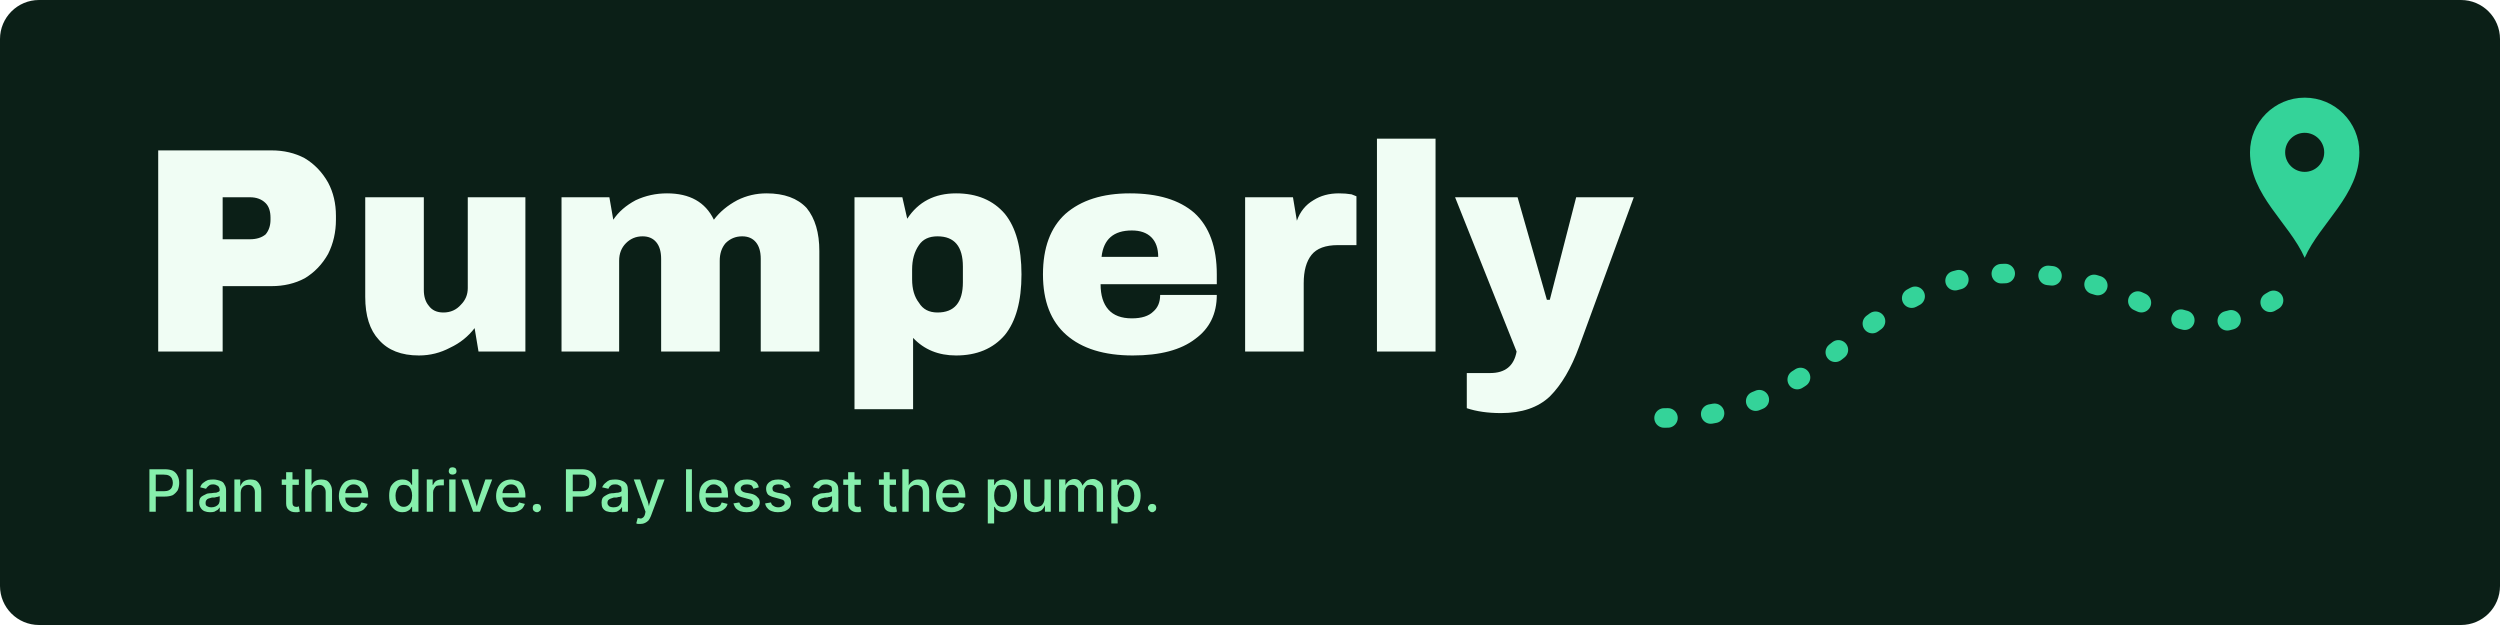
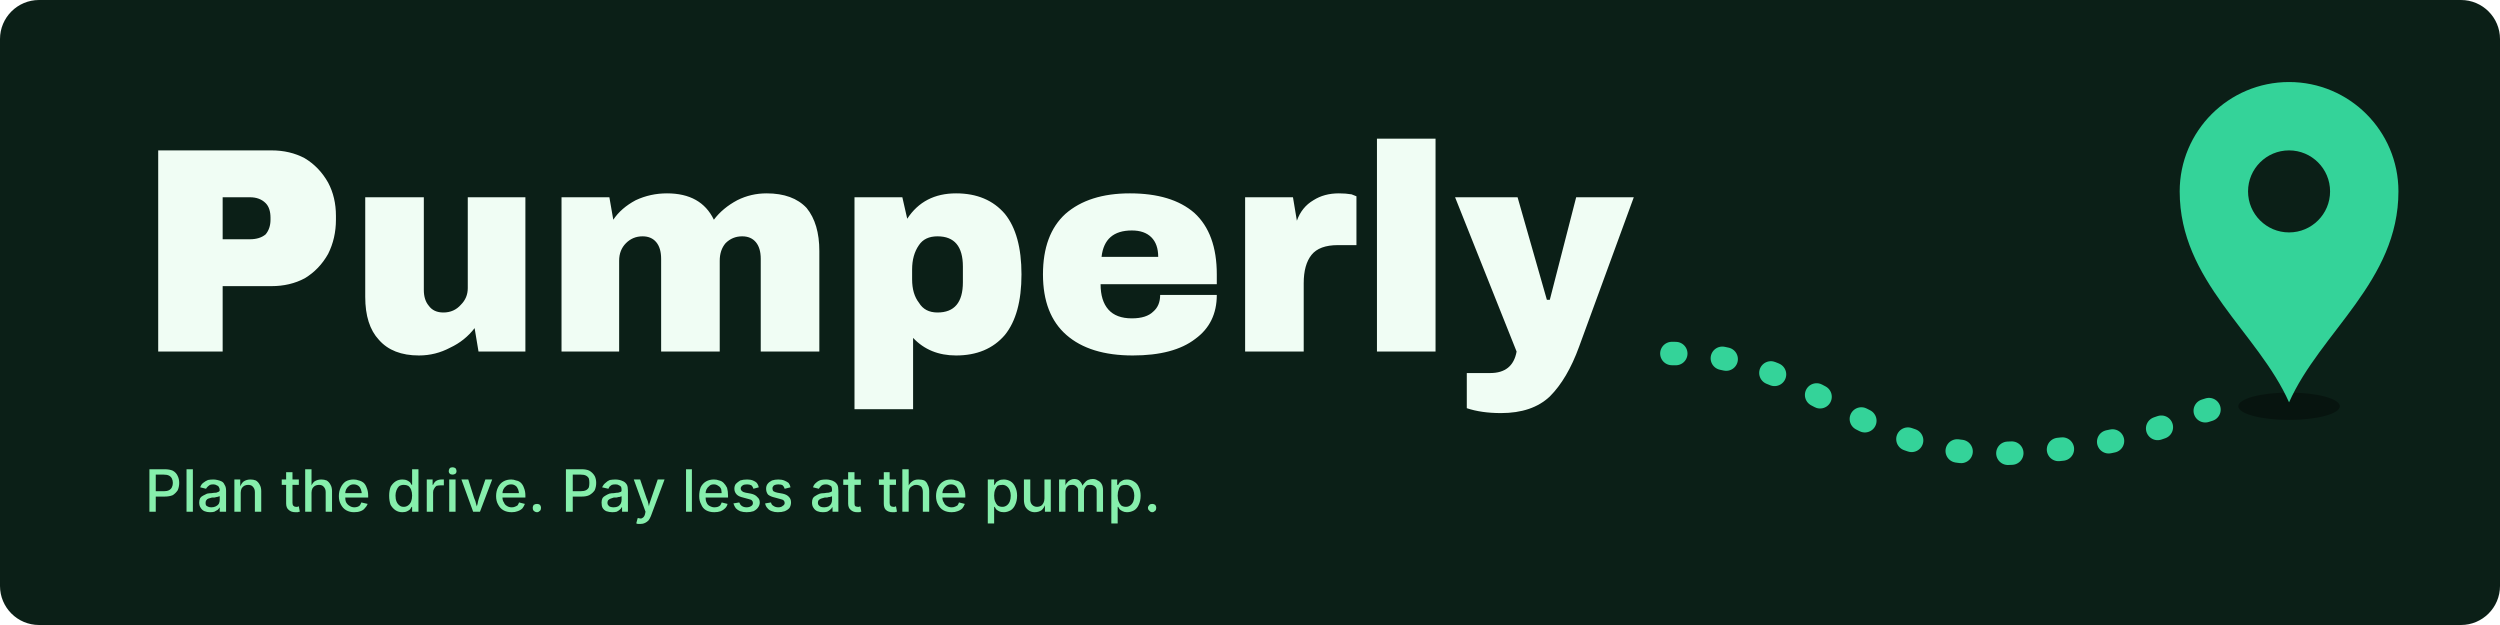
<svg xmlns="http://www.w3.org/2000/svg" viewBox="0 0 1280 320" width="1280" height="320" role="img" aria-label="Pumperly: Plan the drive. Pay less at the pump.">
  <defs>
    <clipPath id="r">
      <rect width="1280" height="320" rx="20" />
    </clipPath>
  </defs>
  <g clip-path="url(#r)">
    <rect width="1280" height="320" fill="#0b1f17" />
    <path transform="scale(0.5)" fill="#f0fdf4" d="m344 221v4q0 19-8 35-9 16-24 25-15 8-34 8h-50v67h-66v-206h116q19 0 34 8 15 9 24 25 8 15 8 34zm-116 24h28q10 0 16-5 5-6 5-15v-2q0-10-5-15-6-6-16-6h-28zm262 115l-4-24q-10 13-25 20-15 8-32 8-27 0-41-16-14-15-14-44v-102h60v95q0 10 5 16 5 7 15 7 11 0 18-8 7-7 7-17v-93h59v158zm349-103v103h-60v-95q0-11-5-17-5-6-14-6-10 0-17 7-6 7-6 18v93h-60v-95q0-11-5-17-5-6-14-6-10 0-17 7-7 7-7 18v93h-59v-158h49l4 23q8-12 23-20 15-7 32-7 35 0 48 27 9-12 24-20 14-7 30-7 27 0 41 15 13 16 13 44zm207 24q0 41-17 62-18 21-50 21-27 0-44-18v73h-60v-217h49l5 22q17-26 50-26 32 0 50 21 17 21 17 62zm-112-5v10q0 15 7 24 6 10 19 10 26 0 26-31v-16q0-31-26-31-13 0-19 9-7 10-7 25zm312 5v10h-119q0 17 8 26 8 9 24 9 15 0 22-7 7-6 7-17h58q0 29-22 45-22 17-64 17-44 0-68-21-24-21-24-62 0-41 23-62 24-21 66-21 43 0 66 20 23 21 23 63zm-118-18h58q0-13-7-20-7-7-20-7-28 0-31 27zm261-62v50h-19q-19 0-27 10-8 10-8 29v70h-60v-158h49l4 24q5-14 17-21 11-7 26-7 7 0 13 1 5 2 5 2zm21 159v-218h60v218zm127 63q-20 0-35-5v-36h24q23 0 27-22l-63-158h64l30 105h3l27-105h59l-56 153q-12 33-30 51-18 17-50 17z" />
-     <path d="M852 214C940 214 950 140 1030 140S1110 190 1170 150" fill="none" stroke="#34d399" stroke-width="10" stroke-linecap="round" stroke-dasharray="2 22" />
-     <path d="M1180 132C1172 114 1152 100 1152 78A28 28 0 0 1 1208 78C1208 100 1188 114 1180 132Z" fill="#34d399" />
-     <circle cx="1180" cy="78" r="10" fill="#0b1f17" />
+     <path d="M856 181C930 181 950 236 1030 232S1118 208 1150 206" fill="none" stroke="#34d399" stroke-width="12" stroke-linecap="round" stroke-dasharray="2 24" />
+     <ellipse cx="1172" cy="208" rx="26" ry="7" fill="#000" opacity=".35" />
+     <path d="M1172 206C1156 170 1116 144 1116 98A56 56 0 0 1 1228 98C1228 144 1188 170 1172 206Z" fill="#34d399" />
+     <circle cx="1172" cy="98" r="21" fill="#0b1f17" />
    <path transform="scale(0.25)" fill="#86efac" d="m306 1048v-87h31q10 0 17 3 7 4 10 11 3 6 3 14 0 8-3 15-4 6-10 10-7 3-17 3h-22v-11h21q6 0 10-2 4-2 6-6 2-4 2-9 0-5-2-9-2-4-6-6-4-2-11-2h-16v76zm89-87v87h-13v-87zm35 88q-6 0-11-2-5-2-8-7-3-4-3-11 0-5 2-9 2-3 6-5 4-2 8-4 5-1 9-1 6-1 10-1 3-1 5-2 2-1 2-3 0-4-2-7-1-2-4-3-3-2-7-2-4 0-7 1-3 2-5 4-2 2-3 4l-12-3q2-6 6-9 5-4 10-6 5-1 11-1 4 0 8 1 5 1 9 3 4 2 6 7 3 4 3 12v43h-13v-9q-2 3-4 5-3 2-7 4-3 1-9 1zm3-10q5 0 9-2 4-2 6-5 2-4 2-8v-8q-1 1-3 1-2 1-4 1-3 1-5 1-2 0-4 0-4 1-7 2-3 1-4 3-2 2-2 6 0 3 1 5 2 2 5 3 2 1 6 1zm60-30v39h-13v-66h12v17h-1q3-9 8-13 6-4 14-4 6 0 11 2 5 3 8 9 3 5 3 13v42h-13v-40q0-7-4-11-3-4-10-4-4 0-8 2-3 2-5 5-2 4-2 9zm119-27v11h-35v-11zm-26-15h13v63q0 4 2 6 2 2 5 2 1 0 3 0 2-1 3-1l2 11q-2 0-4 1-3 0-5 0-9 0-14-5-5-4-5-13zm52 42v39h-13v-87h13v38h-2q3-9 8-13 6-4 14-4 6 0 11 2 5 3 8 9 3 5 3 13v42h-13v-40q0-7-4-11-3-4-10-4-4 0-8 2-3 2-5 5-2 4-2 9zm87 40q-9 0-16-4-7-4-11-12-4-7-4-17 0-10 4-18 4-8 10-12 7-4 16-4 6 0 11 2 5 1 10 5 4 4 6 10 3 7 3 16v4h-53v-9h46l-6 3q0-6-2-11-2-5-5-7-4-3-10-3-5 0-9 3-4 3-6 7-2 4-2 9v7q0 7 2 11 3 5 7 7 4 3 10 3 3 0 6-1 3-1 5-3 2-3 3-6l13 3q-2 5-6 9-3 4-9 6-5 2-13 2zm99 0q-8 0-14-4-6-4-10-11-3-8-3-19 0-10 3-18 4-7 10-11 6-4 14-4 6 0 10 2 4 2 6 4 2 3 3 5h1v-32h13v87h-13v-10h-1q-1 2-3 5-2 2-6 4-4 2-10 2zm3-11q5 0 9-3 4-3 6-8 2-5 2-12 0-7-2-12-2-5-6-8-4-2-9-2-6 0-10 3-3 3-5 8-2 5-2 11 0 7 2 12 2 5 6 8 3 3 9 3zm47 10v-66h12v11h1q2-5 6-8 5-3 11-3 1 0 2 0 2 0 3 0v12q-1 0-3 0-2 0-4 0-4 0-8 1-3 2-5 6-2 3-2 7v40zm46 0v-66h13v66zm7-76q-4 0-6-2-2-2-2-5 0-3 2-6 2-2 6-2 3 0 6 2 2 3 2 6 0 3-2 5-3 2-6 2zm42 76l-24-66h14l12 38q3 6 4 12 2 6 3 12h-3q1-6 3-12 1-6 3-12l13-38h14l-25 66zm79 1q-10 0-17-4-7-4-11-12-4-7-4-17 0-10 4-18 4-8 11-12 7-4 16-4 5 0 10 2 6 1 10 5 4 4 6 10 3 7 3 16v4h-52v-9h45l-6 3q0-6-2-11-2-5-5-7-4-3-9-3-6 0-10 3-4 3-6 7-2 4-2 9v7q0 7 3 11 2 5 6 7 4 3 10 3 4 0 6-1 3-1 6-3 2-3 3-6l12 3q-2 5-5 9-4 4-10 6-5 2-12 2zm52 0q-4 0-7-3-2-2-2-6 0-3 2-6 3-2 7-2 3 0 6 2 2 3 2 6 0 4-2 6-3 3-6 3zm59-1v-87h32q10 0 16 3 7 4 11 11 3 6 3 14 0 8-3 15-4 6-11 10-6 3-16 3h-22v-11h20q7 0 11-2 4-2 6-6 1-4 1-9 0-5-1-9-2-4-6-6-4-2-11-2h-16v76zm95 1q-6 0-12-2-5-2-8-7-2-4-2-11 0-5 2-9 2-3 6-5 3-2 8-4 4-1 9-1 6-1 9-1 4-1 6-2 1-1 1-3 0-4-1-7-2-2-4-3-3-2-7-2-5 0-8 1-3 2-5 4-1 2-2 4l-13-3q3-6 7-9 4-4 9-6 6-1 12-1 3 0 8 1 4 1 8 3 4 2 7 7 2 4 2 12v43h-12v-9h-1q-1 3-4 5-2 2-6 4-4 1-9 1zm3-10q5 0 9-2 3-2 5-5 2-4 2-8v-8q0 1-2 1-2 1-5 1-2 1-5 1-2 0-4 0-3 1-6 2-3 1-5 3-2 2-2 6 0 3 2 5 1 2 4 3 3 1 7 1zm46 33l3-11h1q4 1 6 1 3-1 5-3 2-2 3-6l1-5-24-66h13l13 38q3 6 4 12 1 6 3 12h-4q2-6 3-12 2-6 4-12l13-38h14l-28 75q-2 5-5 9-3 3-7 5-4 2-9 2-3 0-6 0-2-1-3-1zm114-111v87h-12v-87zm46 88q-10 0-17-4-7-4-10-12-4-7-4-17 0-10 3-18 4-8 11-12 7-4 16-4 6 0 11 2 5 1 9 5 4 4 7 10 2 7 2 16v4h-52v-9h46l-7 3q0-6-1-11-2-5-6-7-4-3-9-3-6 0-9 3-4 3-6 7-2 4-2 9v7q0 7 2 11 2 5 6 7 5 3 10 3 4 0 7-1 3-1 5-3 2-3 3-6l12 3q-1 5-5 9-4 4-9 6-6 2-13 2zm66 0q-7 0-13-2-5-2-9-6-3-4-5-10l12-2q2 5 5 7 4 3 10 3 6 0 10-3 3-2 3-6 0-3-2-5-2-2-7-3l-11-3q-9-2-13-6-5-5-5-12 0-6 3-10 4-4 9-7 6-2 14-2 7 0 12 2 5 2 8 5 3 4 4 9l-11 3q-1-4-4-7-4-2-9-2-6 0-9 2-4 3-4 6 0 4 3 6 2 2 7 3l11 2q9 2 13 7 5 4 5 11 0 6-4 11-3 4-9 7-6 2-14 2zm64 0q-7 0-12-2-6-2-9-6-4-4-5-10l12-2q1 5 5 7 4 3 10 3 6 0 9-3 4-2 4-6 0-3-2-5-2-2-7-3l-11-3q-9-2-14-6-4-5-4-12 0-6 3-10 3-4 9-7 6-2 13-2 7 0 12 2 5 2 9 5 3 4 4 9l-12 3q-1-4-4-7-3-2-9-2-5 0-9 2-3 3-3 6 0 4 2 6 3 2 8 3l11 2q9 2 13 7 4 4 4 11 0 6-3 11-3 4-10 7-6 2-14 2zm92 0q-6 0-11-2-5-2-8-7-3-4-3-11 0-5 2-9 2-3 6-5 3-2 8-4 4-1 9-1 6-1 9-1 4-1 6-2 1-1 1-3 0-4-1-7-1-2-4-3-3-2-7-2-4 0-7 1-4 2-5 4-2 2-3 4l-12-3q2-6 6-9 4-4 10-6 5-1 11-1 4 0 8 1 5 1 8 3 4 2 7 7 2 4 2 12v43h-12v-9h-1q-1 3-4 5-2 2-6 4-4 1-9 1zm3-10q5 0 9-2 3-2 5-5 2-4 2-8v-8q0 1-2 1-2 1-5 1-2 1-5 1-2 0-3 0-4 1-7 2-3 1-5 3-2 2-2 6 0 3 2 5 2 2 4 3 3 1 7 1zm75-57v11h-36v-11zm-26-15h13v63q0 4 1 6 2 2 6 2 1 0 2 0 2-1 3-1l2 11q-2 0-4 1-2 0-5 0-8 0-13-5-5-4-5-13zm98 15v11h-35v-11zm-25-15h12v63q0 4 2 6 2 2 6 2 1 0 2 0 2-1 3-1l2 11q-2 0-4 1-2 0-5 0-9 0-14-5-4-4-4-13zm51 42v39h-13v-87h13v38h-2q3-9 9-13 5-4 13-4 7 0 12 2 5 3 7 9 3 5 3 13v42h-13v-40q0-7-3-11-4-4-11-4-4 0-7 2-4 2-6 5-2 4-2 9zm88 40q-10 0-17-4-7-4-11-12-4-7-4-17 0-10 4-18 4-8 11-12 6-4 16-4 5 0 10 2 6 1 10 5 4 4 6 10 3 7 3 16v4h-52v-9h45l-6 3q0-6-2-11-2-5-5-7-4-3-9-3-6 0-10 3-4 3-6 7-2 4-2 9v7q0 7 3 11 2 5 6 7 4 3 10 3 4 0 6-1 3-1 6-3 2-3 3-6l12 3q-2 5-5 9-4 4-10 6-5 2-12 2zm74 23v-90h13v11h1q1-2 3-5 2-2 6-4 3-2 10-2 7 0 14 4 6 4 9 11 4 8 4 18 0 11-4 19-3 7-9 11-7 4-14 4-6 0-10-2-4-2-6-4-2-3-3-5h-1v34zm30-34q5 0 9-3 4-3 6-8 2-5 2-12 0-6-2-11-2-5-6-8-4-3-9-3-6 0-10 2-3 3-5 8-2 5-2 12 0 7 2 12 2 5 5 8 4 3 10 3zm66 11q-6 0-11-3-5-3-8-8-3-6-3-14v-42h13v41q0 7 4 11 4 4 10 4 4 0 8-2 3-2 5-6 2-4 2-9v-39h13v66h-12v-16h1q-3 9-8 13-6 4-14 4zm50-1v-66h13v16h-1q1-6 4-9 3-4 7-6 4-2 8-2 8 0 12 5 4 4 6 12h-2q1-5 5-9 3-4 7-6 5-2 10-2 6 0 10 3 5 2 8 7 3 5 3 13v44h-13v-43q0-6-4-9-4-3-9-3-4 0-7 1-2 2-4 5-2 3-2 7v42h-12v-44q0-5-4-8-3-3-8-3-4 0-7 1-3 2-5 5-2 4-2 8v41zm107 24v-90h12v11h2q1-2 3-5 2-2 6-4 3-2 9-2 8 0 14 4 7 4 10 11 4 8 4 18 0 11-4 19-3 7-9 11-7 4-15 4-5 0-9-2-4-2-6-4-2-3-3-5h-1v34zm30-34q5 0 9-3 4-3 6-8 2-5 2-12 0-6-2-11-2-5-6-8-4-3-9-3-6 0-10 2-4 3-5 8-2 5-2 12 0 7 2 12 2 5 5 8 4 3 10 3zm54 11q-4 0-6-3-3-2-3-6 0-3 3-6 2-2 6-2 3 0 6 2 2 3 2 6 0 4-2 6-3 3-6 3z" />
  </g>
</svg>
